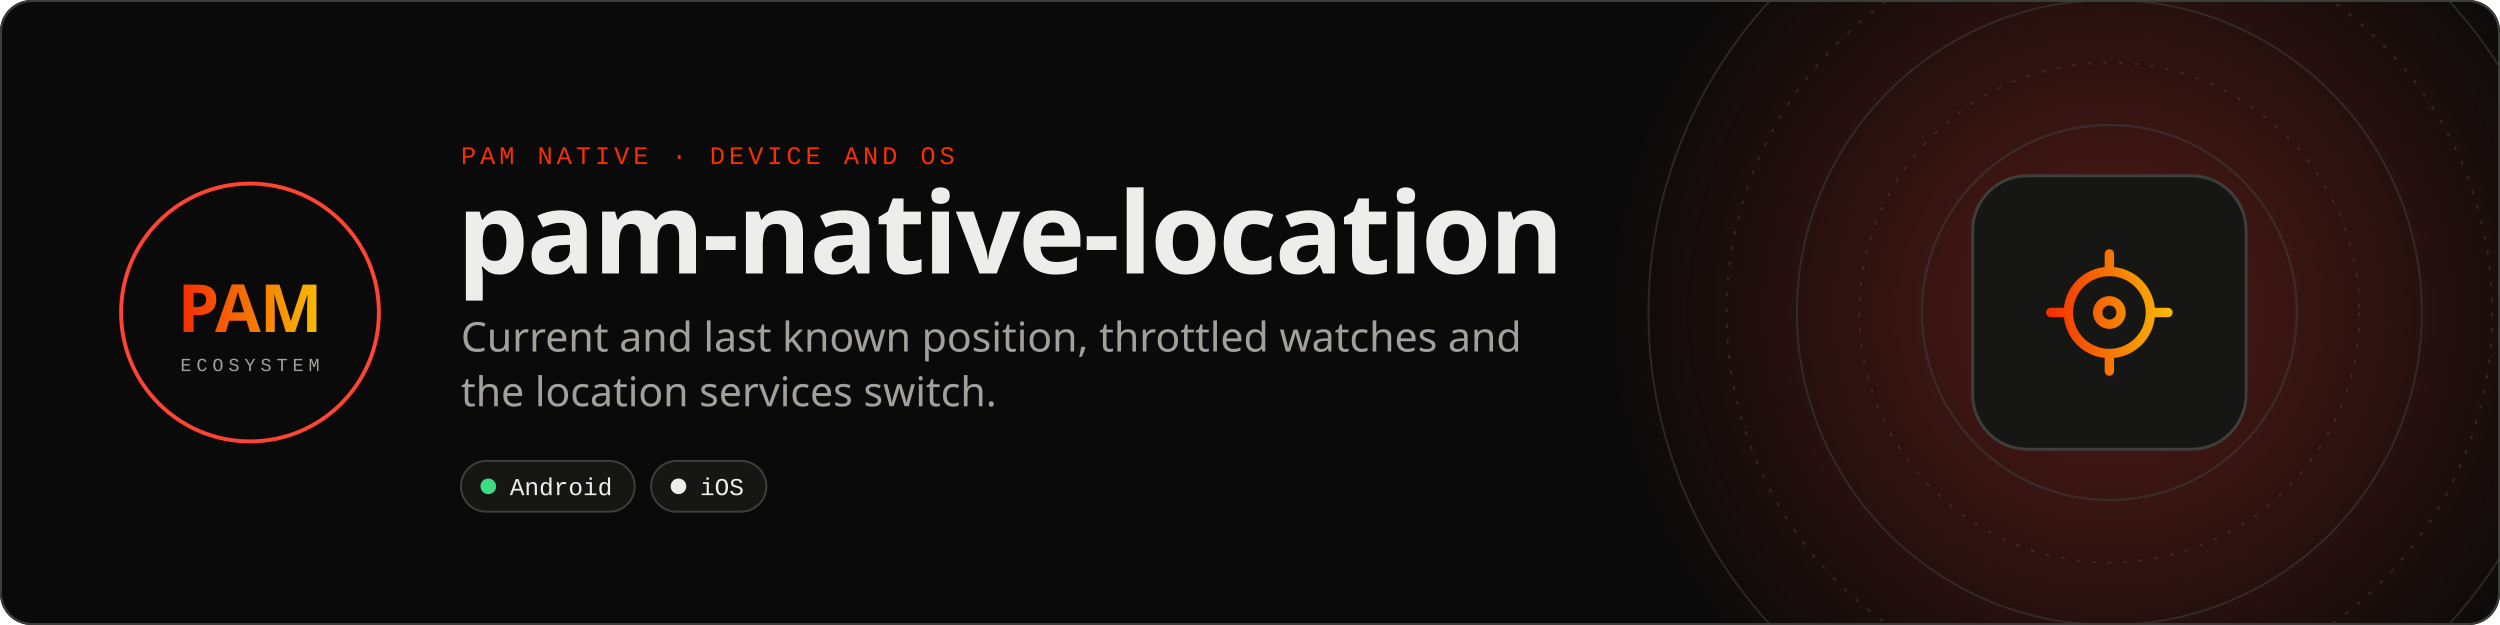
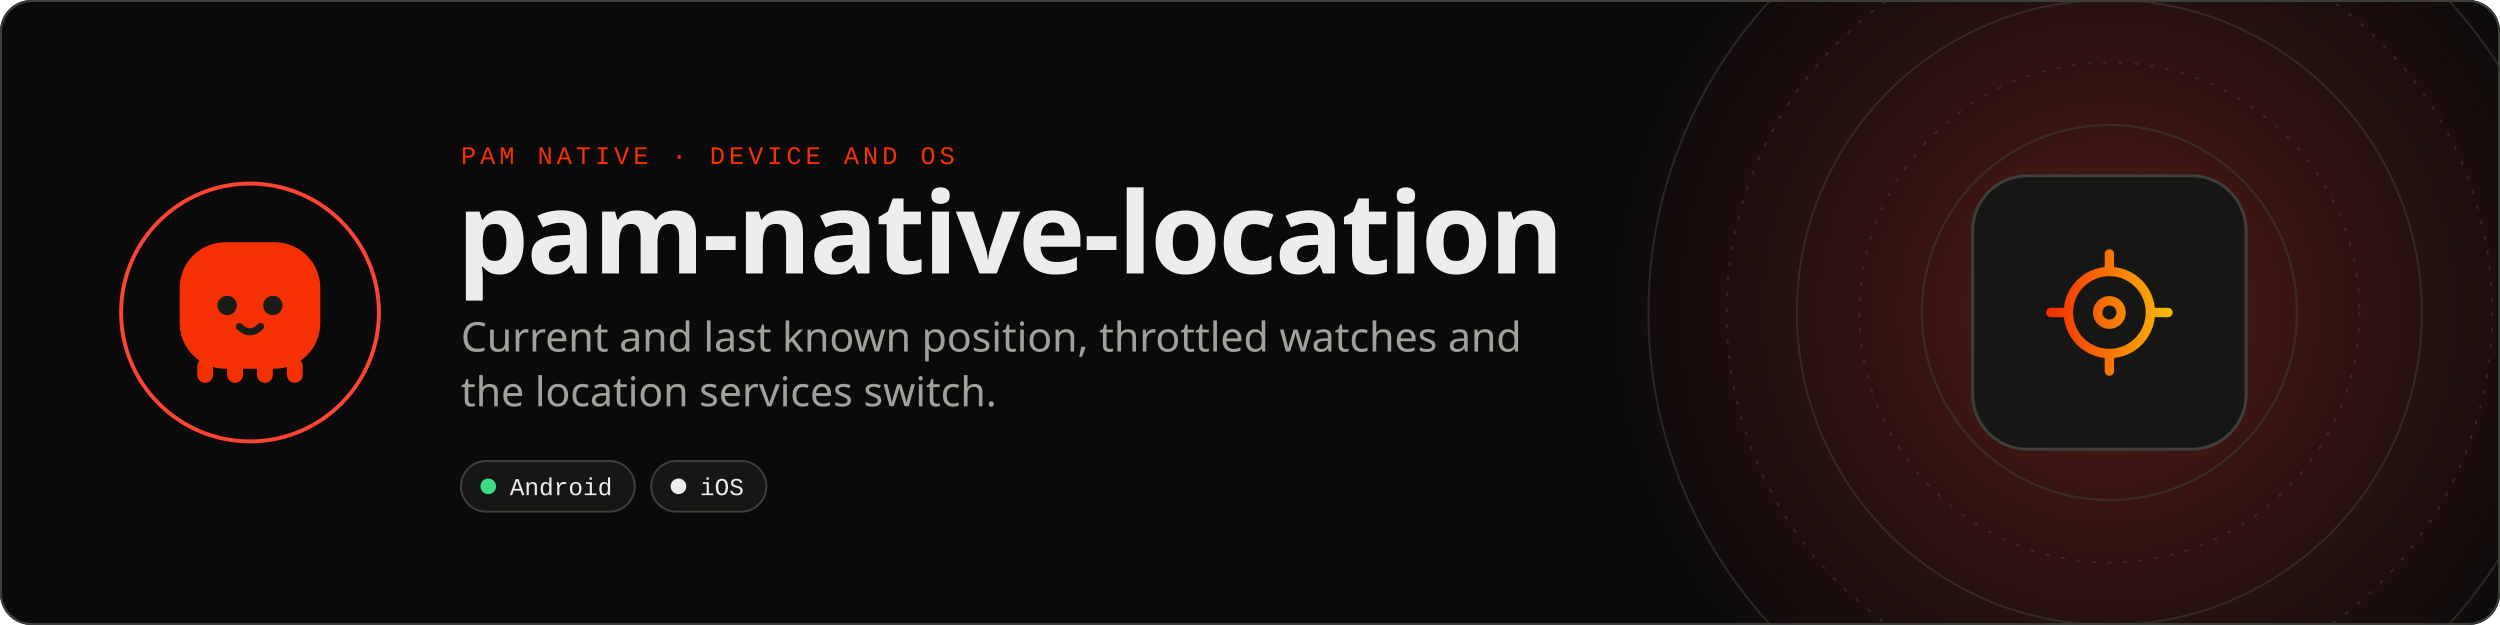
<svg xmlns="http://www.w3.org/2000/svg" viewBox="0 0 1280 320" width="1280" height="320" role="img" aria-label="pam-native-location: Current and last known position, throttled watches and the location services switch.">
  <defs>
    <linearGradient id="pg" x1="0" y1="0" x2="1" y2="0">
      <stop offset="0" stop-color="#f53003" />
      <stop offset="1" stop-color="#f8b803" />
    </linearGradient>
    <radialGradient id="gl">
      <stop offset="0" stop-color="#ff4433" stop-opacity=".30" />
      <stop offset="1" stop-color="#ff4433" stop-opacity="0" />
    </radialGradient>
    <clipPath id="cl">
      <rect width="1280" height="320" rx="16" />
    </clipPath>
  </defs>
  <g clip-path="url(#cl)">
    <rect width="1280" height="320" fill="#0a0a0a" />
    <circle cx="1080" cy="160" r="260" fill="url(#gl)" />
    <g fill="none" stroke="#3e3e3a" opacity=".55">
      <circle cx="1080" cy="160" r="96" stroke-dasharray="none" />
      <circle cx="1080" cy="160" r="128" stroke-dasharray="2 6" />
      <circle cx="1080" cy="160" r="160" stroke-dasharray="none" />
      <circle cx="1080" cy="160" r="196" stroke-dasharray="2 6" />
      <circle cx="1080" cy="160" r="236" stroke-dasharray="none" />
      <circle cx="1080" cy="160" r="96">
        <animate attributeName="r" values="96;236" dur="4s" repeatCount="indefinite" />
        <animate attributeName="stroke-opacity" values=".7;0" dur="4s" repeatCount="indefinite" />
      </circle>
    </g>
  </g>
  <rect x=".5" y=".5" width="1279" height="319" rx="16" fill="none" stroke="#3e3e3a" />
  <circle cx="128" cy="160" r="66" fill="#0a0a0a" stroke="#ff4433" stroke-width="2" />
  <circle cx="128" cy="160" r="66" fill="none" stroke="#ff4433">
    <animate attributeName="r" values="66;92" dur="3s" repeatCount="indefinite" />
    <animate attributeName="stroke-opacity" values=".5;0" dur="3s" repeatCount="indefinite" />
  </circle>
-   <text x="128" y="170" text-anchor="middle" font-family="-apple-system, BlinkMacSystemFont, 'Segoe UI', 'Noto Sans', Helvetica, Arial, sans-serif" font-weight="700" font-size="34" letter-spacing="-.5" fill="url(#pg)">PAM</text>
-   <text x="128" y="190" text-anchor="middle" font-family="ui-monospace, SFMono-Regular, 'SF Mono', Menlo, Consolas, 'Liberation Mono', monospace" font-size="9.5" letter-spacing="2.5" fill="#a1a09a">ECOSYSTEM</text>
+   <g transform="translate(74 104.2) scale(.9)">
+     <rect x="30" y="88" width="9" height="14" rx="4.5" fill="#f53003" />
+     <rect x="47" y="88" width="9" height="14" rx="4.5" fill="#f53003" />
+     <rect x="64" y="88" width="9" height="14" rx="4.5" fill="#f53003" />
+     <rect x="81" y="88" width="9" height="14" rx="4.5" fill="#f53003" />
+     <rect x="20" y="22" width="80" height="72" rx="26" fill="#f53003" />
+     <circle cx="47" cy="58" r="5.5" fill="#1b1b18" />
+     <circle cx="73" cy="58" r="5.5" fill="#1b1b18" />
+     <path d="M54 70q6 6 12 0" stroke="#1b1b18" stroke-width="4" stroke-linecap="round" fill="none" />
+   </g>
  <text x="236" y="84" font-family="ui-monospace, SFMono-Regular, 'SF Mono', Menlo, Consolas, 'Liberation Mono', monospace" font-size="13" letter-spacing="2" fill="#f53003">PAM NATIVE · DEVICE AND OS</text>
  <text x="234" y="140" font-family="-apple-system, BlinkMacSystemFont, 'Segoe UI', 'Noto Sans', Helvetica, Arial, sans-serif" font-weight="700" font-size="58" letter-spacing="-1" fill="#ededec">pam-native-location</text>
  <text x="236" y="180" font-family="-apple-system, BlinkMacSystemFont, 'Segoe UI', 'Noto Sans', Helvetica, Arial, sans-serif" font-size="21" fill="#a1a09a">Current and last known position, throttled watches and</text>
  <text x="236" y="208" font-family="-apple-system, BlinkMacSystemFont, 'Segoe UI', 'Noto Sans', Helvetica, Arial, sans-serif" font-size="21" fill="#a1a09a">the location services switch.</text>
  <rect x="236" y="236" width="89" height="26" rx="13" fill="#161615" stroke="#3e3e3a" />
  <circle cx="250" cy="249" r="4" fill="#3ddc84" />
  <text x="261" y="253.5" font-family="ui-monospace, SFMono-Regular, 'SF Mono', Menlo, Consolas, 'Liberation Mono', monospace" font-size="12.5" fill="#ededec">Android</text>
  <rect x="333.375" y="236" width="59" height="26" rx="13" fill="#161615" stroke="#3e3e3a" />
  <circle cx="347.375" cy="249" r="4" fill="#ededec" />
  <text x="358.375" y="253.5" font-family="ui-monospace, SFMono-Regular, 'SF Mono', Menlo, Consolas, 'Liberation Mono', monospace" font-size="12.5" fill="#ededec">iOS</text>
  <rect x="1010" y="90" width="140" height="140" rx="28" fill="#161615" stroke="#3e3e3a" stroke-width="1.5" />
  <g transform="translate(1044 124) scale(3)" fill="none" stroke="url(#pg)" stroke-width="1.6" stroke-linecap="round" stroke-linejoin="round">
    <path d="M5 12a7 7 0 1 0 14 0a7 7 0 1 0 -14 0M10 12a2 2 0 1 0 4 0a2 2 0 1 0 -4 0M12 2v3M12 19v3M2 12h3M19 12h3" />
  </g>
</svg>
